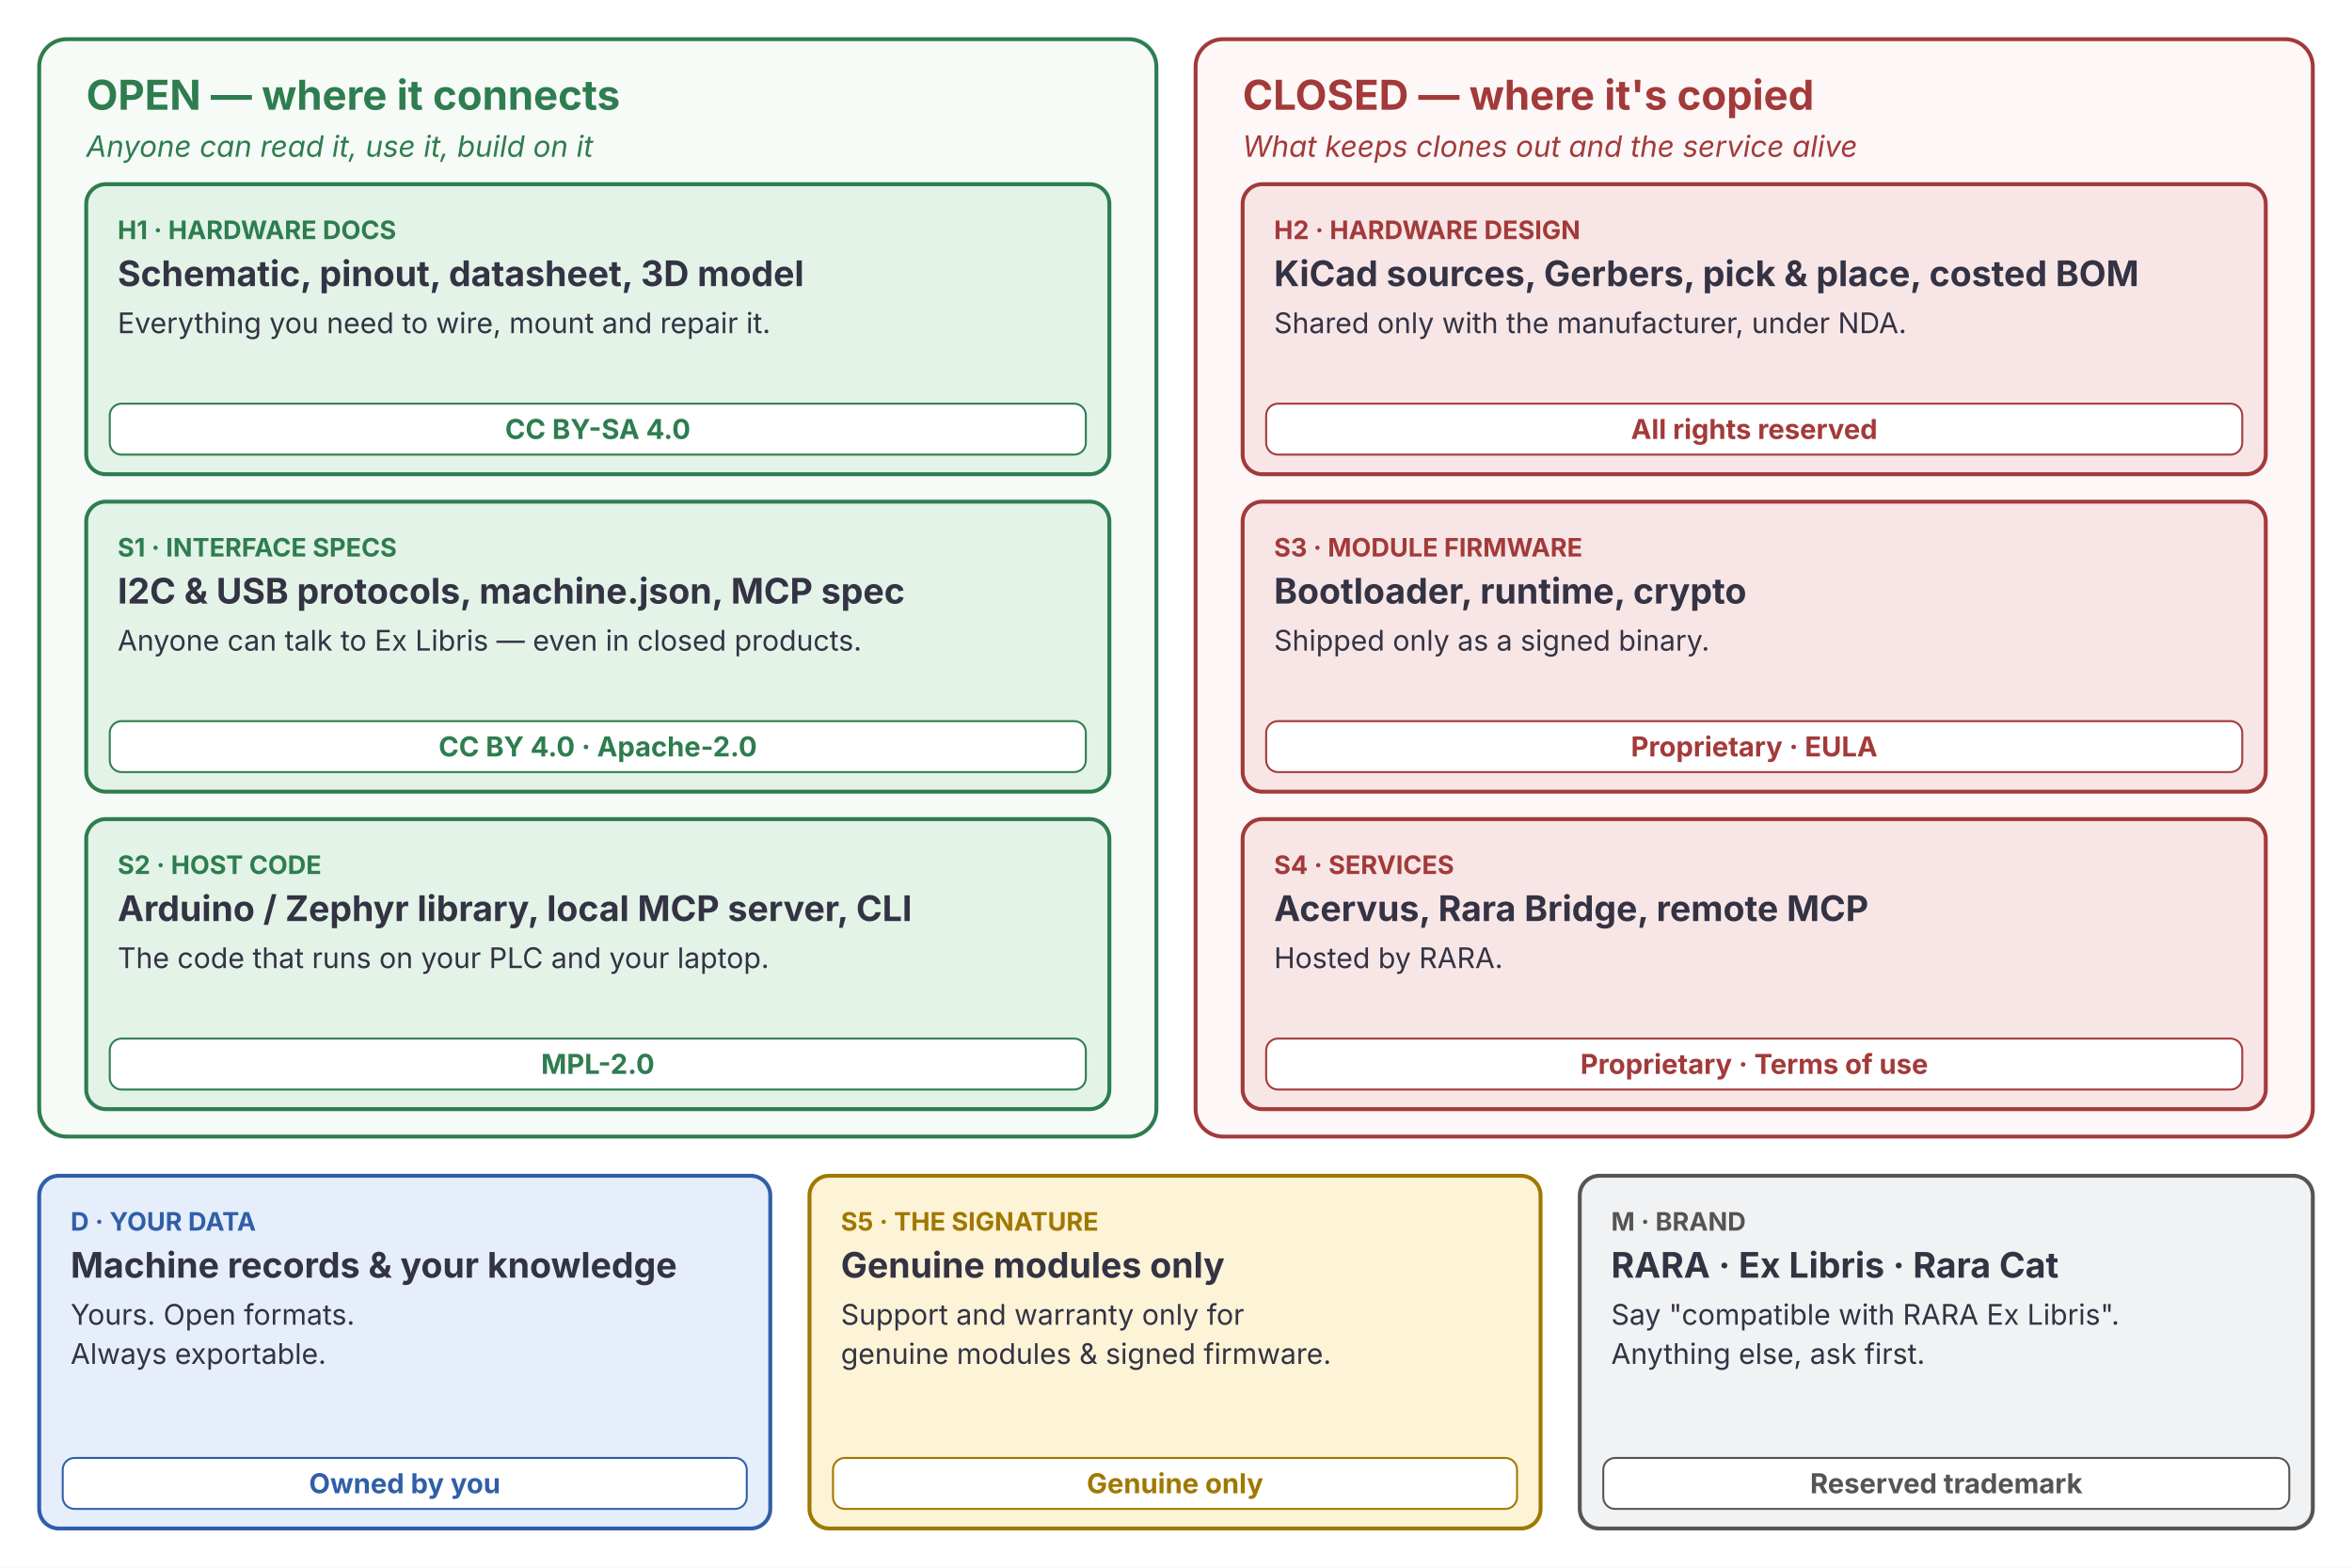
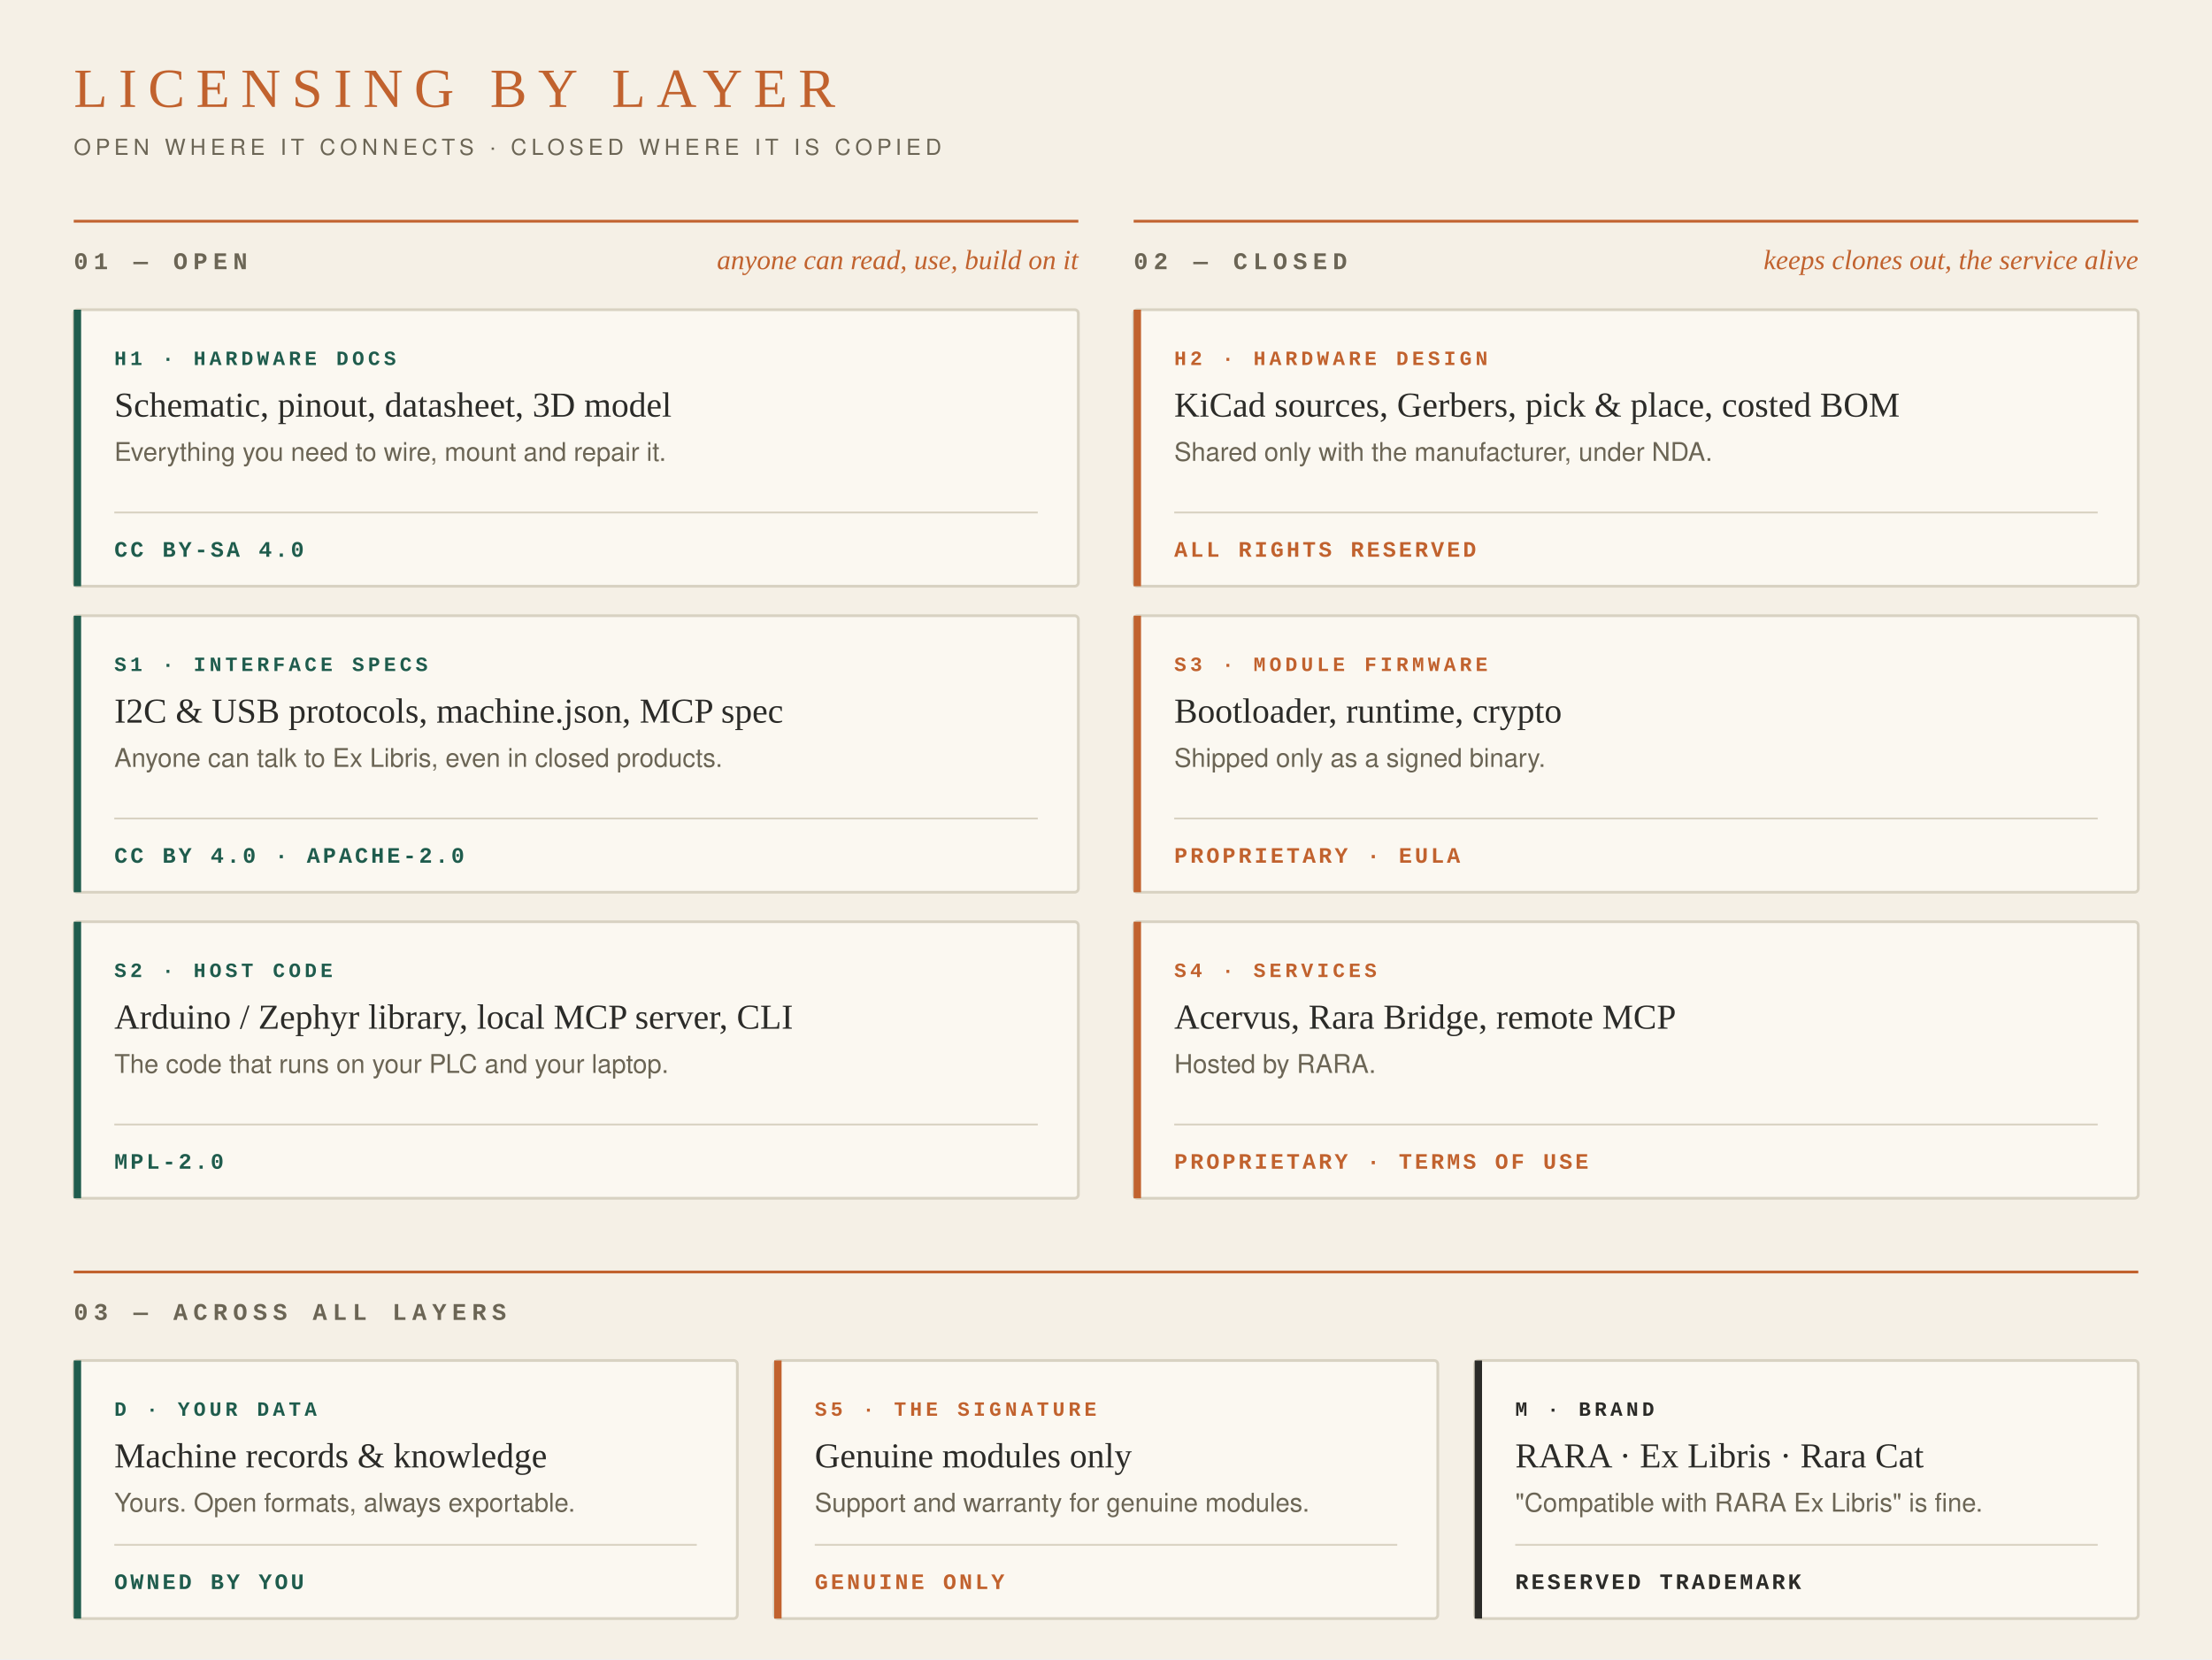
- <svg xmlns="http://www.w3.org/2000/svg" width="1200" height="800" viewBox="0 0 1200 800" font-family="Inter,Segoe UI,Helvetica,Arial,sans-serif">
-   <rect width="1200" height="800" fill="#fff" />
-   <rect x="20" y="20" width="570" height="560" rx="14" fill="#f6fbf7" stroke="#2e7d4f" stroke-width="2" />
-   <text x="44" y="56" font-size="21" font-weight="700" fill="#2e7d4f">OPEN — where it connects</text>
-   <text x="44" y="80" font-size="15" font-style="italic" fill="#2e7d4f">Anyone can read it, use it, build on it</text>
-   <rect x="44" y="94" width="522" height="148" rx="10" fill="#e3f3e8" stroke="#2e7d4f" stroke-width="2" />
-   <text x="60" y="122" font-size="13" font-weight="700" fill="#2e7d4f">H1 · HARDWARE DOCS</text>
-   <text x="60" y="146" font-size="18" font-weight="700" fill="#334">Schematic, pinout, datasheet, 3D model</text>
-   <text x="60" y="170" font-size="14.5" fill="#334">Everything you need to wire, mount and repair it.</text>
-   <rect x="56" y="206" width="498" height="26" rx="6" fill="#ffffff" stroke="#2e7d4f" stroke-width="1" />
-   <text x="305.0" y="224" font-size="14" font-weight="700" text-anchor="middle" fill="#2e7d4f">CC BY-SA 4.0</text>
-   <rect x="44" y="256" width="522" height="148" rx="10" fill="#e3f3e8" stroke="#2e7d4f" stroke-width="2" />
-   <text x="60" y="284" font-size="13" font-weight="700" fill="#2e7d4f">S1 · INTERFACE SPECS</text>
-   <text x="60" y="308" font-size="18" font-weight="700" fill="#334">I2C &amp; USB protocols, machine.json, MCP spec</text>
-   <text x="60" y="332" font-size="14.5" fill="#334">Anyone can talk to Ex Libris — even in closed products.</text>
-   <rect x="56" y="368" width="498" height="26" rx="6" fill="#ffffff" stroke="#2e7d4f" stroke-width="1" />
-   <text x="305.0" y="386" font-size="14" font-weight="700" text-anchor="middle" fill="#2e7d4f">CC BY 4.0  ·  Apache-2.0</text>
-   <rect x="44" y="418" width="522" height="148" rx="10" fill="#e3f3e8" stroke="#2e7d4f" stroke-width="2" />
-   <text x="60" y="446" font-size="13" font-weight="700" fill="#2e7d4f">S2 · HOST CODE</text>
-   <text x="60" y="470" font-size="18" font-weight="700" fill="#334">Arduino / Zephyr library, local MCP server, CLI</text>
-   <text x="60" y="494" font-size="14.5" fill="#334">The code that runs on your PLC and your laptop.</text>
-   <rect x="56" y="530" width="498" height="26" rx="6" fill="#ffffff" stroke="#2e7d4f" stroke-width="1" />
-   <text x="305.0" y="548" font-size="14" font-weight="700" text-anchor="middle" fill="#2e7d4f">MPL-2.0</text>
-   <rect x="610" y="20" width="570" height="560" rx="14" fill="#fdf7f7" stroke="#a33a3a" stroke-width="2" />
-   <text x="634" y="56" font-size="21" font-weight="700" fill="#a33a3a">CLOSED — where it's copied</text>
-   <text x="634" y="80" font-size="15" font-style="italic" fill="#a33a3a">What keeps clones out and the service alive</text>
-   <rect x="634" y="94" width="522" height="148" rx="10" fill="#f8e6e6" stroke="#a33a3a" stroke-width="2" />
-   <text x="650" y="122" font-size="13" font-weight="700" fill="#a33a3a">H2 · HARDWARE DESIGN</text>
-   <text x="650" y="146" font-size="18" font-weight="700" fill="#334">KiCad sources, Gerbers, pick &amp; place, costed BOM</text>
-   <text x="650" y="170" font-size="14.5" fill="#334">Shared only with the manufacturer, under NDA.</text>
-   <rect x="646" y="206" width="498" height="26" rx="6" fill="#ffffff" stroke="#a33a3a" stroke-width="1" />
-   <text x="895.0" y="224" font-size="14" font-weight="700" text-anchor="middle" fill="#a33a3a">All rights reserved</text>
-   <rect x="634" y="256" width="522" height="148" rx="10" fill="#f8e6e6" stroke="#a33a3a" stroke-width="2" />
-   <text x="650" y="284" font-size="13" font-weight="700" fill="#a33a3a">S3 · MODULE FIRMWARE</text>
-   <text x="650" y="308" font-size="18" font-weight="700" fill="#334">Bootloader, runtime, crypto</text>
-   <text x="650" y="332" font-size="14.5" fill="#334">Shipped only as a signed binary.</text>
-   <rect x="646" y="368" width="498" height="26" rx="6" fill="#ffffff" stroke="#a33a3a" stroke-width="1" />
-   <text x="895.0" y="386" font-size="14" font-weight="700" text-anchor="middle" fill="#a33a3a">Proprietary  ·  EULA</text>
-   <rect x="634" y="418" width="522" height="148" rx="10" fill="#f8e6e6" stroke="#a33a3a" stroke-width="2" />
-   <text x="650" y="446" font-size="13" font-weight="700" fill="#a33a3a">S4 · SERVICES</text>
-   <text x="650" y="470" font-size="18" font-weight="700" fill="#334">Acervus, Rara Bridge, remote MCP</text>
-   <text x="650" y="494" font-size="14.5" fill="#334">Hosted by RARA.</text>
-   <rect x="646" y="530" width="498" height="26" rx="6" fill="#ffffff" stroke="#a33a3a" stroke-width="1" />
-   <text x="895.0" y="548" font-size="14" font-weight="700" text-anchor="middle" fill="#a33a3a">Proprietary  ·  Terms of use</text>
-   <rect x="20" y="600" width="373" height="180" rx="10" fill="#e6eefb" stroke="#2f5fa8" stroke-width="2" />
-   <text x="36" y="628" font-size="13" font-weight="700" fill="#2f5fa8">D · YOUR DATA</text>
-   <text x="36" y="652" font-size="18" font-weight="700" fill="#334">Machine records &amp; your knowledge</text>
-   <text x="36" y="676" font-size="14.5" fill="#334">Yours. Open formats.</text>
-   <text x="36" y="696" font-size="14.5" fill="#334">Always exportable.</text>
-   <rect x="32" y="744" width="349" height="26" rx="6" fill="#ffffff" stroke="#2f5fa8" stroke-width="1" />
-   <text x="206.5" y="762" font-size="14" font-weight="700" text-anchor="middle" fill="#2f5fa8">Owned by you</text>
-   <rect x="413" y="600" width="373" height="180" rx="10" fill="#fdf3d6" stroke="#a07800" stroke-width="2" />
-   <text x="429" y="628" font-size="13" font-weight="700" fill="#a07800">S5 · THE SIGNATURE</text>
-   <text x="429" y="652" font-size="18" font-weight="700" fill="#334">Genuine modules only</text>
-   <text x="429" y="676" font-size="14.5" fill="#334">Support and warranty only for</text>
-   <text x="429" y="696" font-size="14.5" fill="#334">genuine modules &amp; signed firmware.</text>
-   <rect x="425" y="744" width="349" height="26" rx="6" fill="#ffffff" stroke="#a07800" stroke-width="1" />
-   <text x="599.5" y="762" font-size="14" font-weight="700" text-anchor="middle" fill="#a07800">Genuine only</text>
-   <rect x="806" y="600" width="374" height="180" rx="10" fill="#f1f2f4" stroke="#555" stroke-width="2" />
-   <text x="822" y="628" font-size="13" font-weight="700" fill="#555">M · BRAND</text>
-   <text x="822" y="652" font-size="18" font-weight="700" fill="#334">RARA · Ex Libris · Rara Cat</text>
-   <text x="822" y="676" font-size="14.5" fill="#334">Say "compatible with RARA Ex Libris".</text>
-   <text x="822" y="696" font-size="14.5" fill="#334">Anything else, ask first.</text>
-   <rect x="818" y="744" width="350" height="26" rx="6" fill="#ffffff" stroke="#555" stroke-width="1" />
-   <text x="993.0" y="762" font-size="14" font-weight="700" text-anchor="middle" fill="#555">Reserved trademark</text>
+ <svg xmlns="http://www.w3.org/2000/svg" width="1200" height="900" viewBox="0 0 1200 900">
+   <defs>
+     <marker id="ar" viewBox="0 0 10 10" refX="9" refY="5" markerWidth="7" markerHeight="7" orient="auto-start-reverse">
+       <path d="M0,1 L9,5 L0,9" fill="none" stroke="#6B6555" stroke-width="1.6" />
+     </marker>
+   </defs>
+   <rect width="1200" height="900" fill="#F5F0E6" />
+   <text x="40" y="58" font-family="Georgia,'Times New Roman',serif" font-size="30" font-weight="400" fill="#C1622E" text-anchor="start" letter-spacing="6">LICENSING BY LAYER</text>
+   <text x="40" y="84" font-family="Helvetica,Arial,sans-serif" font-size="12" font-weight="400" fill="#6B6555" text-anchor="start" letter-spacing="2.5">OPEN WHERE IT CONNECTS · CLOSED WHERE IT IS COPIED</text>
+   <line x1="40" y1="120" x2="585" y2="120" stroke="#C1622E" stroke-width="1.5" />
+   <text x="40" y="146" font-family="Consolas,'Courier New',monospace" font-size="13" font-weight="700" fill="#6B6555" text-anchor="start" letter-spacing="3">01 — OPEN</text>
+   <text x="585" y="146" font-family="Georgia,'Times New Roman',serif" font-size="15" font-weight="400" fill="#C1622E" text-anchor="end" font-style="italic">anyone can read, use, build on it</text>
+   <line x1="615" y1="120" x2="1160" y2="120" stroke="#C1622E" stroke-width="1.5" />
+   <text x="615" y="146" font-family="Consolas,'Courier New',monospace" font-size="13" font-weight="700" fill="#6B6555" text-anchor="start" letter-spacing="3">02 — CLOSED</text>
+   <text x="1160" y="146" font-family="Georgia,'Times New Roman',serif" font-size="15" font-weight="400" fill="#C1622E" text-anchor="end" font-style="italic">keeps clones out, the service alive</text>
+   <rect x="40" y="168" width="545" height="150" rx="2" fill="#FBF8F1" stroke="#D8D2C2" stroke-width="1.5" />
+   <rect x="40" y="168" width="4" height="150" fill="#1F5C4D" />
+   <text x="62" y="198" font-family="Consolas,'Courier New',monospace" font-size="11" font-weight="700" fill="#1F5C4D" text-anchor="start" letter-spacing="2">H1 · HARDWARE DOCS</text>
+   <text x="62" y="226" font-family="Georgia,'Times New Roman',serif" font-size="19" font-weight="400" fill="#2B2B28" text-anchor="start">Schematic, pinout, datasheet, 3D model</text>
+   <text x="62" y="250" font-family="Helvetica,Arial,sans-serif" font-size="14" font-weight="400" fill="#6B6555" text-anchor="start">Everything you need to wire, mount and repair it.</text>
+   <line x1="62" y1="278" x2="563" y2="278" stroke="#D8D2C2" stroke-width="1" />
+   <text x="62" y="302" font-family="Consolas,'Courier New',monospace" font-size="12" font-weight="700" fill="#1F5C4D" text-anchor="start" letter-spacing="1.5">CC BY-SA 4.0</text>
+   <rect x="40" y="334" width="545" height="150" rx="2" fill="#FBF8F1" stroke="#D8D2C2" stroke-width="1.5" />
+   <rect x="40" y="334" width="4" height="150" fill="#1F5C4D" />
+   <text x="62" y="364" font-family="Consolas,'Courier New',monospace" font-size="11" font-weight="700" fill="#1F5C4D" text-anchor="start" letter-spacing="2">S1 · INTERFACE SPECS</text>
+   <text x="62" y="392" font-family="Georgia,'Times New Roman',serif" font-size="19" font-weight="400" fill="#2B2B28" text-anchor="start">I2C &amp; USB protocols, machine.json, MCP spec</text>
+   <text x="62" y="416" font-family="Helvetica,Arial,sans-serif" font-size="14" font-weight="400" fill="#6B6555" text-anchor="start">Anyone can talk to Ex Libris, even in closed products.</text>
+   <line x1="62" y1="444" x2="563" y2="444" stroke="#D8D2C2" stroke-width="1" />
+   <text x="62" y="468" font-family="Consolas,'Courier New',monospace" font-size="12" font-weight="700" fill="#1F5C4D" text-anchor="start" letter-spacing="1.5">CC BY 4.0 · APACHE-2.0</text>
+   <rect x="40" y="500" width="545" height="150" rx="2" fill="#FBF8F1" stroke="#D8D2C2" stroke-width="1.5" />
+   <rect x="40" y="500" width="4" height="150" fill="#1F5C4D" />
+   <text x="62" y="530" font-family="Consolas,'Courier New',monospace" font-size="11" font-weight="700" fill="#1F5C4D" text-anchor="start" letter-spacing="2">S2 · HOST CODE</text>
+   <text x="62" y="558" font-family="Georgia,'Times New Roman',serif" font-size="19" font-weight="400" fill="#2B2B28" text-anchor="start">Arduino / Zephyr library, local MCP server, CLI</text>
+   <text x="62" y="582" font-family="Helvetica,Arial,sans-serif" font-size="14" font-weight="400" fill="#6B6555" text-anchor="start">The code that runs on your PLC and your laptop.</text>
+   <line x1="62" y1="610" x2="563" y2="610" stroke="#D8D2C2" stroke-width="1" />
+   <text x="62" y="634" font-family="Consolas,'Courier New',monospace" font-size="12" font-weight="700" fill="#1F5C4D" text-anchor="start" letter-spacing="1.5">MPL-2.0</text>
+   <rect x="615" y="168" width="545" height="150" rx="2" fill="#FBF8F1" stroke="#D8D2C2" stroke-width="1.5" />
+   <rect x="615" y="168" width="4" height="150" fill="#C1622E" />
+   <text x="637" y="198" font-family="Consolas,'Courier New',monospace" font-size="11" font-weight="700" fill="#C1622E" text-anchor="start" letter-spacing="2">H2 · HARDWARE DESIGN</text>
+   <text x="637" y="226" font-family="Georgia,'Times New Roman',serif" font-size="19" font-weight="400" fill="#2B2B28" text-anchor="start">KiCad sources, Gerbers, pick &amp; place, costed BOM</text>
+   <text x="637" y="250" font-family="Helvetica,Arial,sans-serif" font-size="14" font-weight="400" fill="#6B6555" text-anchor="start">Shared only with the manufacturer, under NDA.</text>
+   <line x1="637" y1="278" x2="1138" y2="278" stroke="#D8D2C2" stroke-width="1" />
+   <text x="637" y="302" font-family="Consolas,'Courier New',monospace" font-size="12" font-weight="700" fill="#C1622E" text-anchor="start" letter-spacing="1.5">ALL RIGHTS RESERVED</text>
+   <rect x="615" y="334" width="545" height="150" rx="2" fill="#FBF8F1" stroke="#D8D2C2" stroke-width="1.5" />
+   <rect x="615" y="334" width="4" height="150" fill="#C1622E" />
+   <text x="637" y="364" font-family="Consolas,'Courier New',monospace" font-size="11" font-weight="700" fill="#C1622E" text-anchor="start" letter-spacing="2">S3 · MODULE FIRMWARE</text>
+   <text x="637" y="392" font-family="Georgia,'Times New Roman',serif" font-size="19" font-weight="400" fill="#2B2B28" text-anchor="start">Bootloader, runtime, crypto</text>
+   <text x="637" y="416" font-family="Helvetica,Arial,sans-serif" font-size="14" font-weight="400" fill="#6B6555" text-anchor="start">Shipped only as a signed binary.</text>
+   <line x1="637" y1="444" x2="1138" y2="444" stroke="#D8D2C2" stroke-width="1" />
+   <text x="637" y="468" font-family="Consolas,'Courier New',monospace" font-size="12" font-weight="700" fill="#C1622E" text-anchor="start" letter-spacing="1.5">PROPRIETARY · EULA</text>
+   <rect x="615" y="500" width="545" height="150" rx="2" fill="#FBF8F1" stroke="#D8D2C2" stroke-width="1.5" />
+   <rect x="615" y="500" width="4" height="150" fill="#C1622E" />
+   <text x="637" y="530" font-family="Consolas,'Courier New',monospace" font-size="11" font-weight="700" fill="#C1622E" text-anchor="start" letter-spacing="2">S4 · SERVICES</text>
+   <text x="637" y="558" font-family="Georgia,'Times New Roman',serif" font-size="19" font-weight="400" fill="#2B2B28" text-anchor="start">Acervus, Rara Bridge, remote MCP</text>
+   <text x="637" y="582" font-family="Helvetica,Arial,sans-serif" font-size="14" font-weight="400" fill="#6B6555" text-anchor="start">Hosted by RARA.</text>
+   <line x1="637" y1="610" x2="1138" y2="610" stroke="#D8D2C2" stroke-width="1" />
+   <text x="637" y="634" font-family="Consolas,'Courier New',monospace" font-size="12" font-weight="700" fill="#C1622E" text-anchor="start" letter-spacing="1.5">PROPRIETARY · TERMS OF USE</text>
+   <line x1="40" y1="690" x2="1160" y2="690" stroke="#C1622E" stroke-width="1.5" />
+   <text x="40" y="716" font-family="Consolas,'Courier New',monospace" font-size="13" font-weight="700" fill="#6B6555" text-anchor="start" letter-spacing="3">03 — ACROSS ALL LAYERS</text>
+   <rect x="40" y="738" width="360.0" height="140" rx="2" fill="#FBF8F1" stroke="#D8D2C2" stroke-width="1.5" />
+   <rect x="40" y="738" width="4" height="140" fill="#1F5C4D" />
+   <text x="62" y="768" font-family="Consolas,'Courier New',monospace" font-size="11" font-weight="700" fill="#1F5C4D" text-anchor="start" letter-spacing="2">D · YOUR DATA</text>
+   <text x="62" y="796" font-family="Georgia,'Times New Roman',serif" font-size="19" font-weight="400" fill="#2B2B28" text-anchor="start">Machine records &amp; knowledge</text>
+   <text x="62" y="820" font-family="Helvetica,Arial,sans-serif" font-size="14" font-weight="400" fill="#6B6555" text-anchor="start">Yours. Open formats, always exportable.</text>
+   <line x1="62" y1="838" x2="378.0" y2="838" stroke="#D8D2C2" stroke-width="1" />
+   <text x="62" y="862" font-family="Consolas,'Courier New',monospace" font-size="12" font-weight="700" fill="#1F5C4D" text-anchor="start" letter-spacing="1.5">OWNED BY YOU</text>
+   <rect x="420.0" y="738" width="360.0" height="140" rx="2" fill="#FBF8F1" stroke="#D8D2C2" stroke-width="1.5" />
+   <rect x="420.0" y="738" width="4" height="140" fill="#C1622E" />
+   <text x="442.0" y="768" font-family="Consolas,'Courier New',monospace" font-size="11" font-weight="700" fill="#C1622E" text-anchor="start" letter-spacing="2">S5 · THE SIGNATURE</text>
+   <text x="442.0" y="796" font-family="Georgia,'Times New Roman',serif" font-size="19" font-weight="400" fill="#2B2B28" text-anchor="start">Genuine modules only</text>
+   <text x="442.0" y="820" font-family="Helvetica,Arial,sans-serif" font-size="14" font-weight="400" fill="#6B6555" text-anchor="start">Support and warranty for genuine modules.</text>
+   <line x1="442.0" y1="838" x2="758.0" y2="838" stroke="#D8D2C2" stroke-width="1" />
+   <text x="442.0" y="862" font-family="Consolas,'Courier New',monospace" font-size="12" font-weight="700" fill="#C1622E" text-anchor="start" letter-spacing="1.5">GENUINE ONLY</text>
+   <rect x="800.0" y="738" width="360.0" height="140" rx="2" fill="#FBF8F1" stroke="#D8D2C2" stroke-width="1.5" />
+   <rect x="800.0" y="738" width="4" height="140" fill="#2B2B28" />
+   <text x="822.0" y="768" font-family="Consolas,'Courier New',monospace" font-size="11" font-weight="700" fill="#2B2B28" text-anchor="start" letter-spacing="2">M · BRAND</text>
+   <text x="822.0" y="796" font-family="Georgia,'Times New Roman',serif" font-size="19" font-weight="400" fill="#2B2B28" text-anchor="start">RARA · Ex Libris · Rara Cat</text>
+   <text x="822.0" y="820" font-family="Helvetica,Arial,sans-serif" font-size="14" font-weight="400" fill="#6B6555" text-anchor="start">"Compatible with RARA Ex Libris" is fine.</text>
+   <line x1="822.0" y1="838" x2="1138.0" y2="838" stroke="#D8D2C2" stroke-width="1" />
+   <text x="822.0" y="862" font-family="Consolas,'Courier New',monospace" font-size="12" font-weight="700" fill="#2B2B28" text-anchor="start" letter-spacing="1.5">RESERVED TRADEMARK</text>
</svg>
